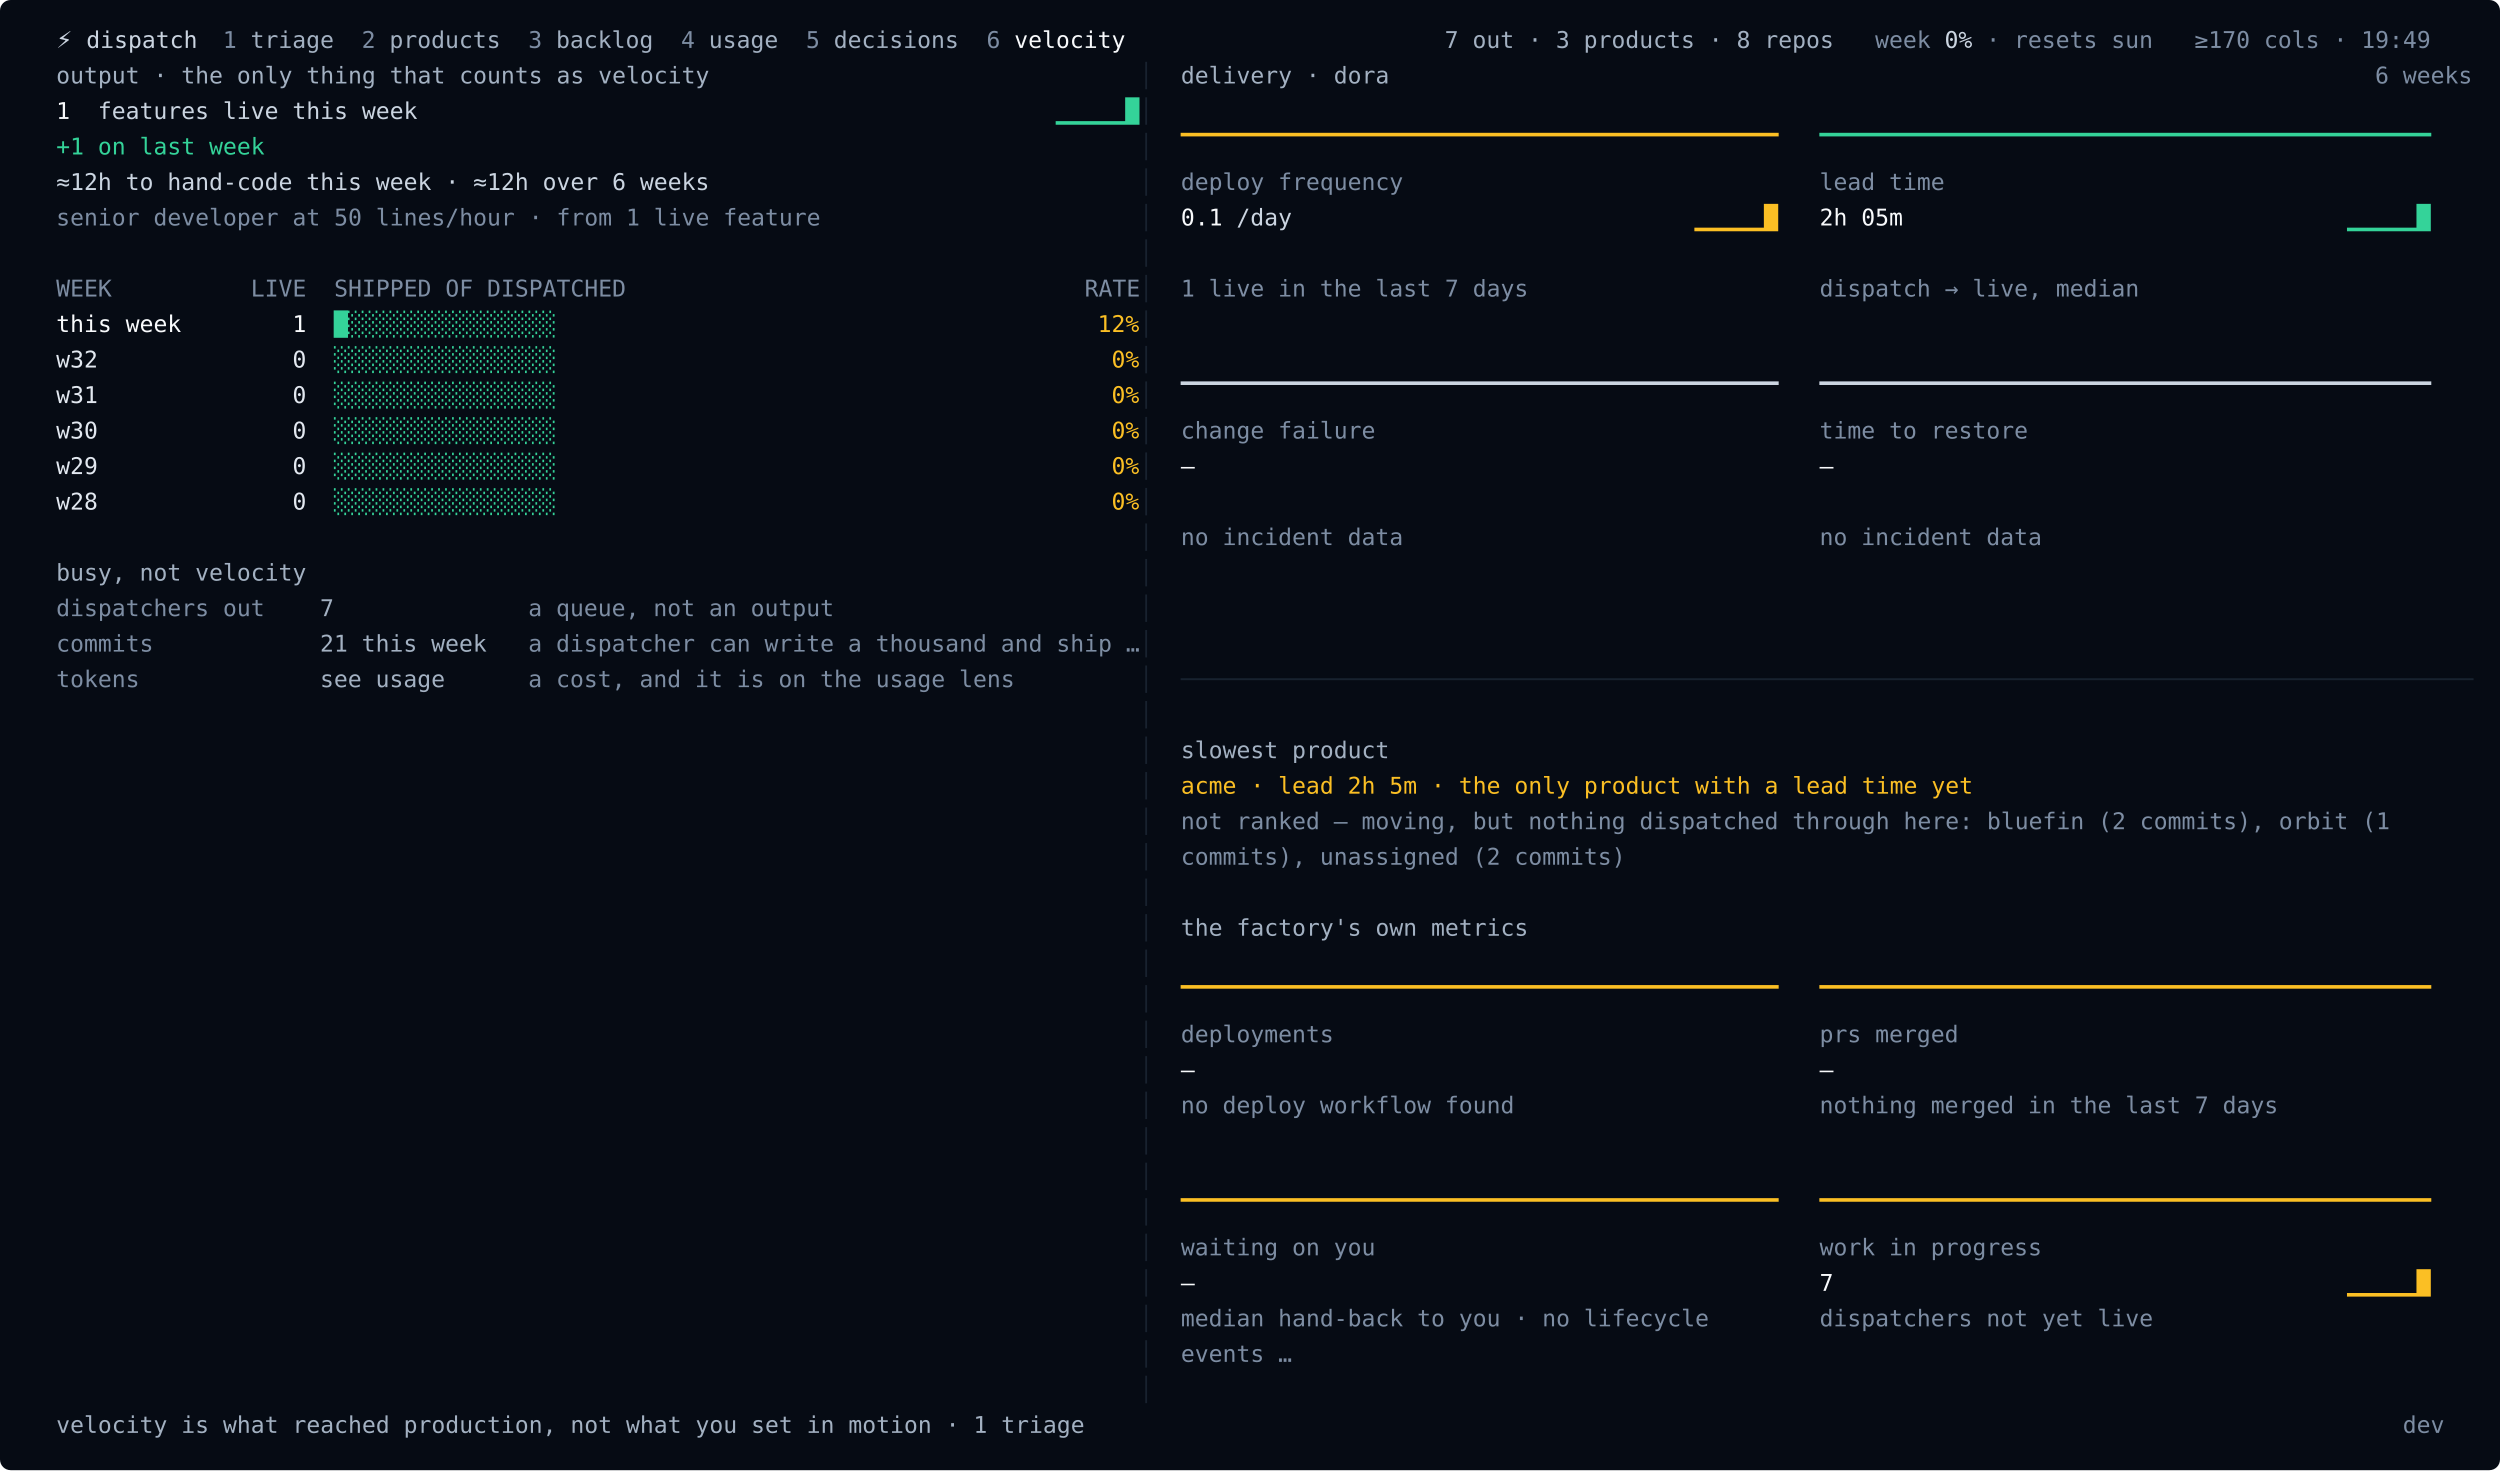
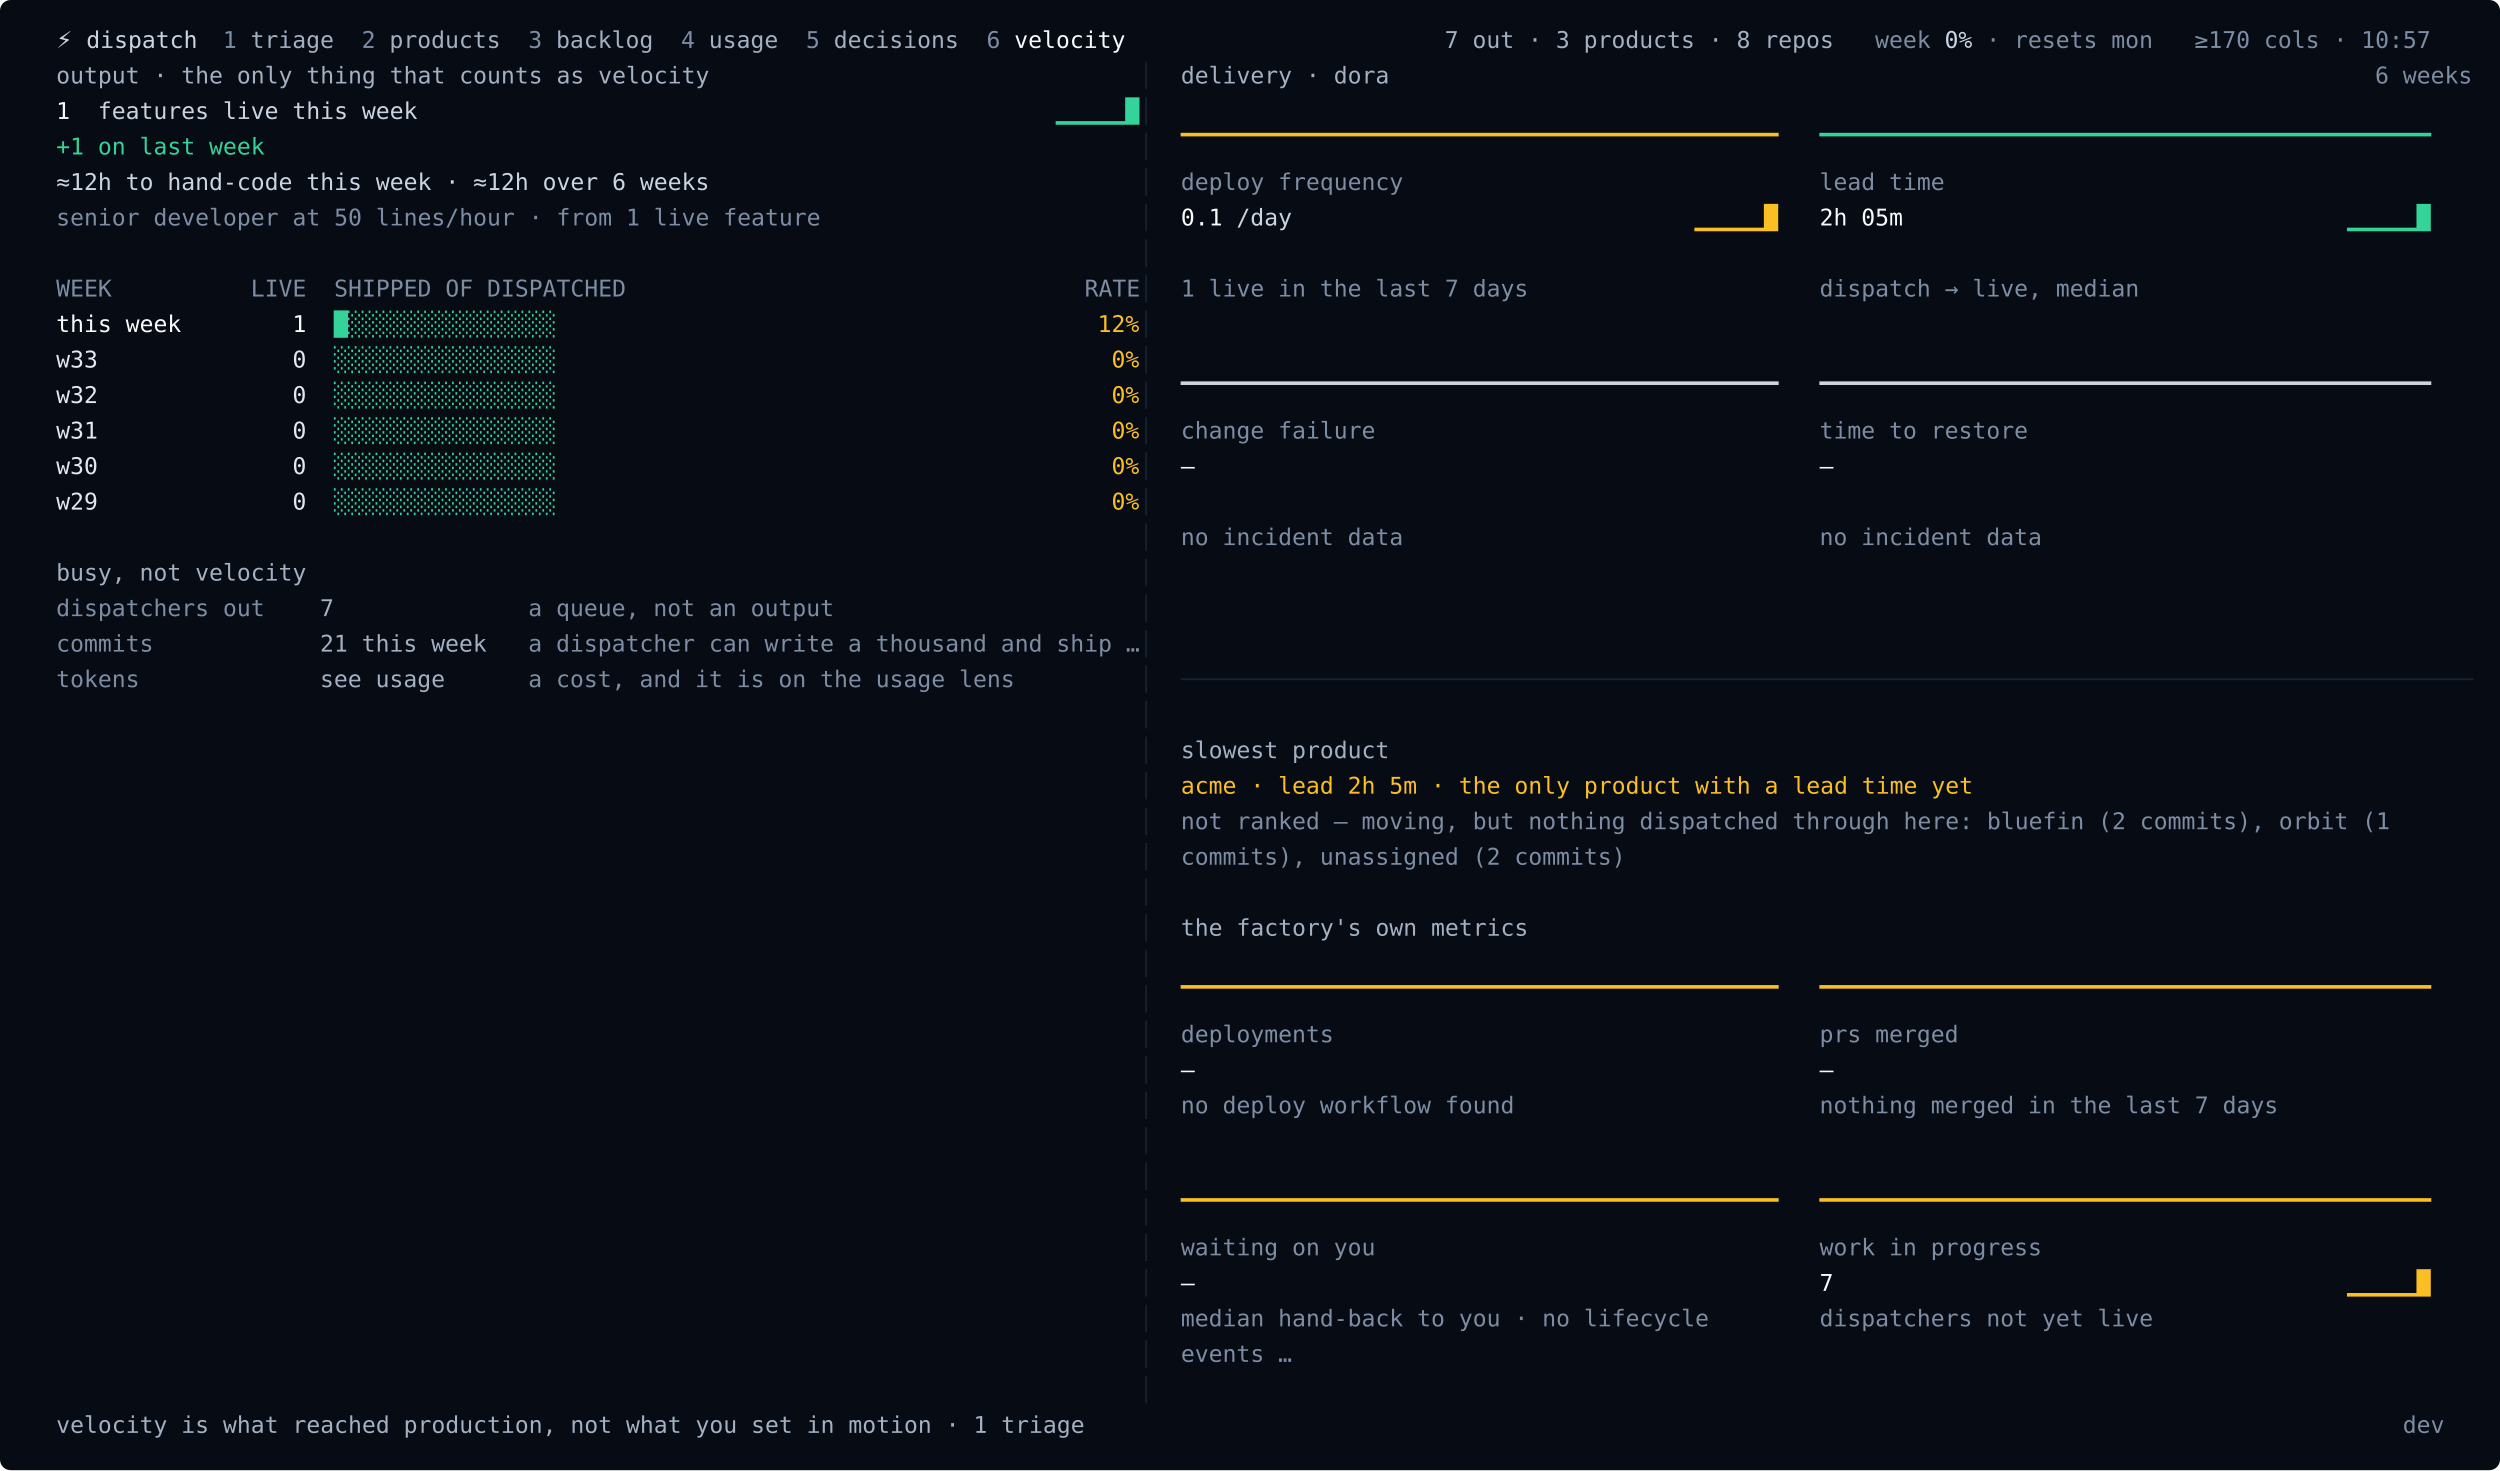
<svg xmlns="http://www.w3.org/2000/svg" width="1408" height="828" viewBox="0 0 1408 828" role="img" aria-label="The velocity lens">
  <rect width="1408" height="828" rx="6" fill="#060b14" />
  <g font-family="ui-monospace, SFMono-Regular, Menlo, Consolas, 'DejaVu Sans Mono', monospace" font-size="13.0" xml:space="preserve">
    <text xml:space="preserve" y="27.00" fill="#e2e8f0">
      <tspan x="16.00">  </tspan>
      <tspan x="31.64" fill="#cbd5e1">⚡ dispatch</tspan>
      <tspan x="109.84">  </tspan>
      <tspan x="125.48" fill="#7d8da3">1 </tspan>
      <tspan x="141.12" fill="#a3b1c2">triage</tspan>
      <tspan x="188.04">  </tspan>
      <tspan x="203.68" fill="#7d8da3">2 </tspan>
      <tspan x="219.32" fill="#a3b1c2">products</tspan>
      <tspan x="281.88">  </tspan>
      <tspan x="297.52" fill="#7d8da3">3 </tspan>
      <tspan x="313.16" fill="#a3b1c2">backlog</tspan>
      <tspan x="367.90">  </tspan>
      <tspan x="383.54" fill="#7d8da3">4 </tspan>
      <tspan x="399.18" fill="#a3b1c2">usage</tspan>
      <tspan x="438.28">  </tspan>
      <tspan x="453.92" fill="#7d8da3">5 </tspan>
      <tspan x="469.56" fill="#a3b1c2">decisions</tspan>
      <tspan x="539.94">  </tspan>
      <tspan x="555.58" fill="#7d8da3">6 </tspan>
      <tspan x="571.22" fill="#f8fafc">velocity</tspan>
      <tspan x="633.78">                       </tspan>
      <tspan x="813.64" fill="#a3b1c2">7 out · 3 products · 8 repos</tspan>
      <tspan x="1032.60">   </tspan>
      <tspan x="1056.06" fill="#7d8da3">week </tspan>
      <tspan x="1095.16" fill="#cbd5e1">0%</tspan>
-       <tspan x="1110.80" fill="#7d8da3"> · resets sun</tspan>
+       <tspan x="1110.80" fill="#7d8da3"> · resets mon</tspan>
      <tspan x="1212.46">   </tspan>
-       <tspan x="1235.92" fill="#7d8da3">≥170 cols · 19:49</tspan>
+       <tspan x="1235.92" fill="#7d8da3">≥170 cols · 10:57</tspan>
    </text>
    <text xml:space="preserve" y="47.00" fill="#e2e8f0">
      <tspan x="16.00">  </tspan>
      <tspan x="31.64" fill="#a3b1c2">output · the only thing that counts as velocity                               </tspan>
      <tspan x="641.60" fill="#18222f">│</tspan>
      <tspan x="649.42">  </tspan>
      <tspan x="665.06" fill="#a3b1c2">delivery · dora                                                                  </tspan>
      <tspan x="1298.48" fill="#7d8da3">     6 weeks</tspan>
    </text>
    <text xml:space="preserve" y="67.00" fill="#e2e8f0">
      <tspan x="16.00">  </tspan>
      <tspan x="31.64" fill="#f8fafc">1  </tspan>
      <tspan x="55.10" fill="#cbd5e1">features live this week                                              </tspan>
      <tspan x="594.68" fill="#34d399">▁▁▁▁▁█</tspan>
      <tspan x="641.60" fill="#18222f">│</tspan>
    </text>
    <text xml:space="preserve" y="87.00" fill="#e2e8f0">
      <tspan x="16.00">  </tspan>
      <tspan x="31.64" fill="#34d399">+1 on last week                                                               </tspan>
      <tspan x="641.60" fill="#18222f">│</tspan>
      <tspan x="649.42">  </tspan>
      <tspan x="665.06" fill="#fbbf24">▔▔▔▔▔▔▔▔▔▔▔▔▔▔▔▔▔▔▔▔▔▔▔▔▔▔▔▔▔▔▔▔▔▔▔▔▔▔▔▔▔▔▔</tspan>
      <tspan x="1001.32">   </tspan>
      <tspan x="1024.78" fill="#34d399">▔▔▔▔▔▔▔▔▔▔▔▔▔▔▔▔▔▔▔▔▔▔▔▔▔▔▔▔▔▔▔▔▔▔▔▔▔▔▔▔▔▔▔▔</tspan>
    </text>
    <text xml:space="preserve" y="107.00" fill="#e2e8f0">
      <tspan x="16.00">  </tspan>
      <tspan x="31.64" fill="#cbd5e1">≈12h to hand-code this week · ≈12h over 6 weeks                               </tspan>
      <tspan x="641.60" fill="#18222f">│</tspan>
      <tspan x="649.42">  </tspan>
      <tspan x="665.06" fill="#7d8da3">deploy frequency                           </tspan>
      <tspan x="1001.32">   </tspan>
      <tspan x="1024.78" fill="#7d8da3">lead time                                   </tspan>
    </text>
    <text xml:space="preserve" y="127.00" fill="#e2e8f0">
      <tspan x="16.00">  </tspan>
      <tspan x="31.64" fill="#7d8da3">senior developer at 50 lines/hour · from 1 live feature                       </tspan>
      <tspan x="641.60" fill="#18222f">│</tspan>
      <tspan x="649.42">  </tspan>
      <tspan x="665.06" fill="#f8fafc">0.1 </tspan>
      <tspan x="696.34" fill="#cbd5e1">/day                             </tspan>
      <tspan x="954.40" fill="#fbbf24">▁▁▁▁▁█</tspan>
      <tspan x="1001.32">   </tspan>
      <tspan x="1024.78" fill="#f8fafc">2h 05m </tspan>
      <tspan x="1079.52" fill="#cbd5e1">                               </tspan>
      <tspan x="1321.94" fill="#34d399">▁▁▁▁▁█</tspan>
    </text>
    <text xml:space="preserve" y="147.00" fill="#e2e8f0">
      <tspan x="16.00">                                                                                </tspan>
      <tspan x="641.60" fill="#18222f">│</tspan>
      <tspan x="649.42">  </tspan>
      <tspan x="665.06" fill="#fbbf24">                                           </tspan>
      <tspan x="1001.32">   </tspan>
      <tspan x="1024.78" fill="#fbbf24">                                            </tspan>
    </text>
    <text xml:space="preserve" y="167.00" fill="#e2e8f0">
      <tspan x="16.00">  </tspan>
      <tspan x="31.64" fill="#7d8da3">WEEK          LIVE  SHIPPED OF DISPATCHED                                 RATE</tspan>
      <tspan x="641.60" fill="#18222f">│</tspan>
      <tspan x="649.42">  </tspan>
      <tspan x="665.06" fill="#7d8da3">1 live in the last 7 days                  </tspan>
      <tspan x="1001.32">   </tspan>
      <tspan x="1024.78" fill="#7d8da3">dispatch → live, median                     </tspan>
    </text>
    <text xml:space="preserve" y="187.00" fill="#e2e8f0">
      <tspan x="16.00">  </tspan>
      <tspan x="31.64" fill="#f8fafc">this week        1</tspan>
      <tspan x="172.40" fill="#34d399">  █░░░░░░░░░░░░░░░                                   </tspan>
      <tspan x="586.86" fill="#fbbf24">    12%</tspan>
      <tspan x="641.60" fill="#18222f">│</tspan>
      <tspan x="649.42">  </tspan>
      <tspan x="665.06" fill="#7d8da3">                                           </tspan>
      <tspan x="1001.32">   </tspan>
      <tspan x="1024.78" fill="#7d8da3">                                            </tspan>
    </text>
    <text xml:space="preserve" y="207.00" fill="#e2e8f0">
      <tspan x="16.00">  </tspan>
+       <tspan x="31.64">w33              0</tspan>
+       <tspan x="172.40" fill="#34d399">  ░░░░░░░░░░░░░░░░                                   </tspan>
+       <tspan x="586.86" fill="#fbbf24">     0%</tspan>
+       <tspan x="641.60" fill="#18222f">│</tspan>
+     </text>
+     <text xml:space="preserve" y="227.00" fill="#e2e8f0">
+       <tspan x="16.00">  </tspan>
      <tspan x="31.64">w32              0</tspan>
      <tspan x="172.40" fill="#34d399">  ░░░░░░░░░░░░░░░░                                   </tspan>
      <tspan x="586.86" fill="#fbbf24">     0%</tspan>
      <tspan x="641.60" fill="#18222f">│</tspan>
-     </text>
-     <text xml:space="preserve" y="227.00" fill="#e2e8f0">
+       <tspan x="649.42">  </tspan>
+       <tspan x="665.06" fill="#cbd5e1">▔▔▔▔▔▔▔▔▔▔▔▔▔▔▔▔▔▔▔▔▔▔▔▔▔▔▔▔▔▔▔▔▔▔▔▔▔▔▔▔▔▔▔</tspan>
+       <tspan x="1001.32">   </tspan>
+       <tspan x="1024.78" fill="#cbd5e1">▔▔▔▔▔▔▔▔▔▔▔▔▔▔▔▔▔▔▔▔▔▔▔▔▔▔▔▔▔▔▔▔▔▔▔▔▔▔▔▔▔▔▔▔</tspan>
+     </text>
+     <text xml:space="preserve" y="247.00" fill="#e2e8f0">
      <tspan x="16.00">  </tspan>
      <tspan x="31.64">w31              0</tspan>
      <tspan x="172.40" fill="#34d399">  ░░░░░░░░░░░░░░░░                                   </tspan>
      <tspan x="586.86" fill="#fbbf24">     0%</tspan>
      <tspan x="641.60" fill="#18222f">│</tspan>
      <tspan x="649.42">  </tspan>
-       <tspan x="665.06" fill="#cbd5e1">▔▔▔▔▔▔▔▔▔▔▔▔▔▔▔▔▔▔▔▔▔▔▔▔▔▔▔▔▔▔▔▔▔▔▔▔▔▔▔▔▔▔▔</tspan>
-       <tspan x="1001.32">   </tspan>
-       <tspan x="1024.78" fill="#cbd5e1">▔▔▔▔▔▔▔▔▔▔▔▔▔▔▔▔▔▔▔▔▔▔▔▔▔▔▔▔▔▔▔▔▔▔▔▔▔▔▔▔▔▔▔▔</tspan>
-     </text>
-     <text xml:space="preserve" y="247.00" fill="#e2e8f0">
+       <tspan x="665.06" fill="#7d8da3">change failure                             </tspan>
+       <tspan x="1001.32">   </tspan>
+       <tspan x="1024.78" fill="#7d8da3">time to restore                             </tspan>
+     </text>
+     <text xml:space="preserve" y="267.00" fill="#e2e8f0">
      <tspan x="16.00">  </tspan>
      <tspan x="31.64">w30              0</tspan>
-       <tspan x="172.40" fill="#34d399">  ░░░░░░░░░░░░░░░░                                   </tspan>
-       <tspan x="586.86" fill="#fbbf24">     0%</tspan>
-       <tspan x="641.60" fill="#18222f">│</tspan>
-       <tspan x="649.42">  </tspan>
-       <tspan x="665.06" fill="#7d8da3">change failure                             </tspan>
-       <tspan x="1001.32">   </tspan>
-       <tspan x="1024.78" fill="#7d8da3">time to restore                             </tspan>
-     </text>
-     <text xml:space="preserve" y="267.00" fill="#e2e8f0">
-       <tspan x="16.00">  </tspan>
-       <tspan x="31.64">w29              0</tspan>
      <tspan x="172.40" fill="#34d399">  ░░░░░░░░░░░░░░░░                                   </tspan>
      <tspan x="586.86" fill="#fbbf24">     0%</tspan>
      <tspan x="641.60" fill="#18222f">│</tspan>
      <tspan x="649.42">  </tspan>
      <tspan x="665.06" fill="#f8fafc">— </tspan>
      <tspan x="680.70" fill="#cbd5e1">                                         </tspan>
      <tspan x="1001.32">   </tspan>
      <tspan x="1024.78" fill="#f8fafc">— </tspan>
      <tspan x="1040.42" fill="#cbd5e1">                                          </tspan>
    </text>
    <text xml:space="preserve" y="287.00" fill="#e2e8f0">
      <tspan x="16.00">  </tspan>
-       <tspan x="31.64">w28              0</tspan>
+       <tspan x="31.64">w29              0</tspan>
      <tspan x="172.40" fill="#34d399">  ░░░░░░░░░░░░░░░░                                   </tspan>
      <tspan x="586.86" fill="#fbbf24">     0%</tspan>
      <tspan x="641.60" fill="#18222f">│</tspan>
      <tspan x="649.42">  </tspan>
      <tspan x="665.06" fill="#fbbf24">                                           </tspan>
      <tspan x="1001.32">   </tspan>
      <tspan x="1024.78" fill="#fbbf24">                                            </tspan>
    </text>
    <text xml:space="preserve" y="307.00" fill="#e2e8f0">
      <tspan x="16.00">                                                                                </tspan>
      <tspan x="641.60" fill="#18222f">│</tspan>
      <tspan x="649.42">  </tspan>
      <tspan x="665.06" fill="#7d8da3">no incident data                           </tspan>
      <tspan x="1001.32">   </tspan>
      <tspan x="1024.78" fill="#7d8da3">no incident data                            </tspan>
    </text>
    <text xml:space="preserve" y="327.00" fill="#e2e8f0">
      <tspan x="16.00">  </tspan>
      <tspan x="31.64" fill="#a3b1c2">busy, not velocity                                                            </tspan>
      <tspan x="641.60" fill="#18222f">│</tspan>
      <tspan x="649.42">  </tspan>
      <tspan x="665.06" fill="#7d8da3">                                           </tspan>
      <tspan x="1001.32">   </tspan>
      <tspan x="1024.78" fill="#7d8da3">                                            </tspan>
    </text>
    <text xml:space="preserve" y="347.00" fill="#e2e8f0">
      <tspan x="16.00">  </tspan>
      <tspan x="31.64" fill="#7d8da3">dispatchers out    </tspan>
      <tspan x="180.22" fill="#a3b1c2">7              </tspan>
      <tspan x="297.52" fill="#7d8da3">a queue, not an output                      </tspan>
      <tspan x="641.60" fill="#18222f">│</tspan>
    </text>
    <text xml:space="preserve" y="367.00" fill="#e2e8f0">
      <tspan x="16.00">  </tspan>
      <tspan x="31.64" fill="#7d8da3">commits            </tspan>
      <tspan x="180.22" fill="#a3b1c2">21 this week   </tspan>
      <tspan x="297.52" fill="#7d8da3">a dispatcher can write a thousand and ship …</tspan>
      <tspan x="641.60" fill="#18222f">│</tspan>
    </text>
    <text xml:space="preserve" y="387.00" fill="#e2e8f0">
      <tspan x="16.00">  </tspan>
      <tspan x="31.64" fill="#7d8da3">tokens             </tspan>
      <tspan x="180.22" fill="#a3b1c2">see usage      </tspan>
      <tspan x="297.52" fill="#7d8da3">a cost, and it is on the usage lens         </tspan>
      <tspan x="641.60" fill="#18222f">│</tspan>
      <tspan x="649.42">  </tspan>
      <tspan x="665.06" fill="#18222f">─────────────────────────────────────────────────────────────────────────────────────────────</tspan>
    </text>
    <text xml:space="preserve" y="407.00" fill="#e2e8f0">
      <tspan x="16.00">                                                                                </tspan>
      <tspan x="641.60" fill="#18222f">│</tspan>
    </text>
    <text xml:space="preserve" y="427.00" fill="#e2e8f0">
      <tspan x="16.00">                                                                                </tspan>
      <tspan x="641.60" fill="#18222f">│</tspan>
      <tspan x="649.42">  </tspan>
      <tspan x="665.06" fill="#a3b1c2">slowest product</tspan>
    </text>
    <text xml:space="preserve" y="447.00" fill="#e2e8f0">
      <tspan x="16.00">                                                                                </tspan>
      <tspan x="641.60" fill="#18222f">│</tspan>
      <tspan x="649.42">  </tspan>
      <tspan x="665.06" fill="#fbbf24">acme · lead 2h 5m · the only product with a lead time yet</tspan>
    </text>
    <text xml:space="preserve" y="467.00" fill="#e2e8f0">
      <tspan x="16.00">                                                                                </tspan>
      <tspan x="641.60" fill="#18222f">│</tspan>
      <tspan x="649.42">  </tspan>
      <tspan x="665.06" fill="#7d8da3">not ranked — moving, but nothing dispatched through here: bluefin (2 commits), orbit (1</tspan>
    </text>
    <text xml:space="preserve" y="487.00" fill="#e2e8f0">
      <tspan x="16.00">                                                                                </tspan>
      <tspan x="641.60" fill="#18222f">│</tspan>
      <tspan x="649.42">  </tspan>
      <tspan x="665.06" fill="#7d8da3">commits), unassigned (2 commits)</tspan>
    </text>
    <text xml:space="preserve" y="507.00" fill="#e2e8f0">
      <tspan x="16.00">                                                                                </tspan>
      <tspan x="641.60" fill="#18222f">│</tspan>
    </text>
    <text xml:space="preserve" y="527.00" fill="#e2e8f0">
      <tspan x="16.00">                                                                                </tspan>
      <tspan x="641.60" fill="#18222f">│</tspan>
      <tspan x="649.42">  </tspan>
      <tspan x="665.06" fill="#a3b1c2">the factory's own metrics</tspan>
    </text>
    <text xml:space="preserve" y="547.00" fill="#e2e8f0">
      <tspan x="16.00">                                                                                </tspan>
      <tspan x="641.60" fill="#18222f">│</tspan>
    </text>
    <text xml:space="preserve" y="567.00" fill="#e2e8f0">
      <tspan x="16.00">                                                                                </tspan>
      <tspan x="641.60" fill="#18222f">│</tspan>
      <tspan x="649.42">  </tspan>
      <tspan x="665.06" fill="#fbbf24">▔▔▔▔▔▔▔▔▔▔▔▔▔▔▔▔▔▔▔▔▔▔▔▔▔▔▔▔▔▔▔▔▔▔▔▔▔▔▔▔▔▔▔</tspan>
      <tspan x="1001.32">   </tspan>
      <tspan x="1024.78" fill="#fbbf24">▔▔▔▔▔▔▔▔▔▔▔▔▔▔▔▔▔▔▔▔▔▔▔▔▔▔▔▔▔▔▔▔▔▔▔▔▔▔▔▔▔▔▔▔</tspan>
    </text>
    <text xml:space="preserve" y="587.00" fill="#e2e8f0">
      <tspan x="16.00">                                                                                </tspan>
      <tspan x="641.60" fill="#18222f">│</tspan>
      <tspan x="649.42">  </tspan>
      <tspan x="665.06" fill="#7d8da3">deployments                                </tspan>
      <tspan x="1001.32">   </tspan>
      <tspan x="1024.78" fill="#7d8da3">prs merged                                  </tspan>
    </text>
    <text xml:space="preserve" y="607.00" fill="#e2e8f0">
      <tspan x="16.00">                                                                                </tspan>
      <tspan x="641.60" fill="#18222f">│</tspan>
      <tspan x="649.42">  </tspan>
      <tspan x="665.06" fill="#f8fafc">— </tspan>
      <tspan x="680.70" fill="#cbd5e1">                                         </tspan>
      <tspan x="1001.32">   </tspan>
      <tspan x="1024.78" fill="#f8fafc">— </tspan>
      <tspan x="1040.42" fill="#cbd5e1">                                          </tspan>
    </text>
    <text xml:space="preserve" y="627.00" fill="#e2e8f0">
      <tspan x="16.00">                                                                                </tspan>
      <tspan x="641.60" fill="#18222f">│</tspan>
      <tspan x="649.42">  </tspan>
      <tspan x="665.06" fill="#7d8da3">no deploy workflow found                   </tspan>
      <tspan x="1001.32">   </tspan>
      <tspan x="1024.78" fill="#7d8da3">nothing merged in the last 7 days           </tspan>
    </text>
    <text xml:space="preserve" y="647.00" fill="#e2e8f0">
      <tspan x="16.00">                                                                                </tspan>
      <tspan x="641.60" fill="#18222f">│</tspan>
      <tspan x="649.42">  </tspan>
      <tspan x="665.06" fill="#7d8da3">                                           </tspan>
      <tspan x="1001.32">   </tspan>
      <tspan x="1024.78" fill="#7d8da3">                                            </tspan>
    </text>
    <text xml:space="preserve" y="667.00" fill="#e2e8f0">
      <tspan x="16.00">                                                                                </tspan>
      <tspan x="641.60" fill="#18222f">│</tspan>
    </text>
    <text xml:space="preserve" y="687.00" fill="#e2e8f0">
      <tspan x="16.00">                                                                                </tspan>
      <tspan x="641.60" fill="#18222f">│</tspan>
      <tspan x="649.42">  </tspan>
      <tspan x="665.06" fill="#fbbf24">▔▔▔▔▔▔▔▔▔▔▔▔▔▔▔▔▔▔▔▔▔▔▔▔▔▔▔▔▔▔▔▔▔▔▔▔▔▔▔▔▔▔▔</tspan>
      <tspan x="1001.32">   </tspan>
      <tspan x="1024.78" fill="#fbbf24">▔▔▔▔▔▔▔▔▔▔▔▔▔▔▔▔▔▔▔▔▔▔▔▔▔▔▔▔▔▔▔▔▔▔▔▔▔▔▔▔▔▔▔▔</tspan>
    </text>
    <text xml:space="preserve" y="707.00" fill="#e2e8f0">
      <tspan x="16.00">                                                                                </tspan>
      <tspan x="641.60" fill="#18222f">│</tspan>
      <tspan x="649.42">  </tspan>
      <tspan x="665.06" fill="#7d8da3">waiting on you                             </tspan>
      <tspan x="1001.32">   </tspan>
      <tspan x="1024.78" fill="#7d8da3">work in progress                            </tspan>
    </text>
    <text xml:space="preserve" y="727.00" fill="#e2e8f0">
      <tspan x="16.00">                                                                                </tspan>
      <tspan x="641.60" fill="#18222f">│</tspan>
      <tspan x="649.42">  </tspan>
      <tspan x="665.06" fill="#f8fafc">— </tspan>
      <tspan x="680.70" fill="#cbd5e1">                                         </tspan>
      <tspan x="1001.32">   </tspan>
      <tspan x="1024.78" fill="#f8fafc">7 </tspan>
      <tspan x="1040.42" fill="#cbd5e1">                                    </tspan>
      <tspan x="1321.94" fill="#fbbf24">▁▁▁▁▁█</tspan>
    </text>
    <text xml:space="preserve" y="747.00" fill="#e2e8f0">
      <tspan x="16.00">                                                                                </tspan>
      <tspan x="641.60" fill="#18222f">│</tspan>
      <tspan x="649.42">  </tspan>
      <tspan x="665.06" fill="#7d8da3">median hand-back to you · no lifecycle     </tspan>
      <tspan x="1001.32">   </tspan>
      <tspan x="1024.78" fill="#7d8da3">dispatchers not yet live                    </tspan>
    </text>
    <text xml:space="preserve" y="767.00" fill="#e2e8f0">
      <tspan x="16.00">                                                                                </tspan>
      <tspan x="641.60" fill="#18222f">│</tspan>
      <tspan x="649.42">  </tspan>
      <tspan x="665.06" fill="#7d8da3">events …                                   </tspan>
      <tspan x="1001.32">   </tspan>
      <tspan x="1024.78" fill="#7d8da3">                                            </tspan>
    </text>
    <text xml:space="preserve" y="787.00" fill="#e2e8f0">
      <tspan x="16.00">                                                                                </tspan>
      <tspan x="641.60" fill="#18222f">│</tspan>
    </text>
    <text xml:space="preserve" y="807.00" fill="#e2e8f0">
      <tspan x="16.00">  </tspan>
      <tspan x="31.64" fill="#a3b1c2">velocity is what reached production, not what you set in motion · 1 triage</tspan>
      <tspan x="610.32">                                                                                               </tspan>
      <tspan x="1353.22" fill="#7d8da3">dev</tspan>
    </text>
  </g>
</svg>
